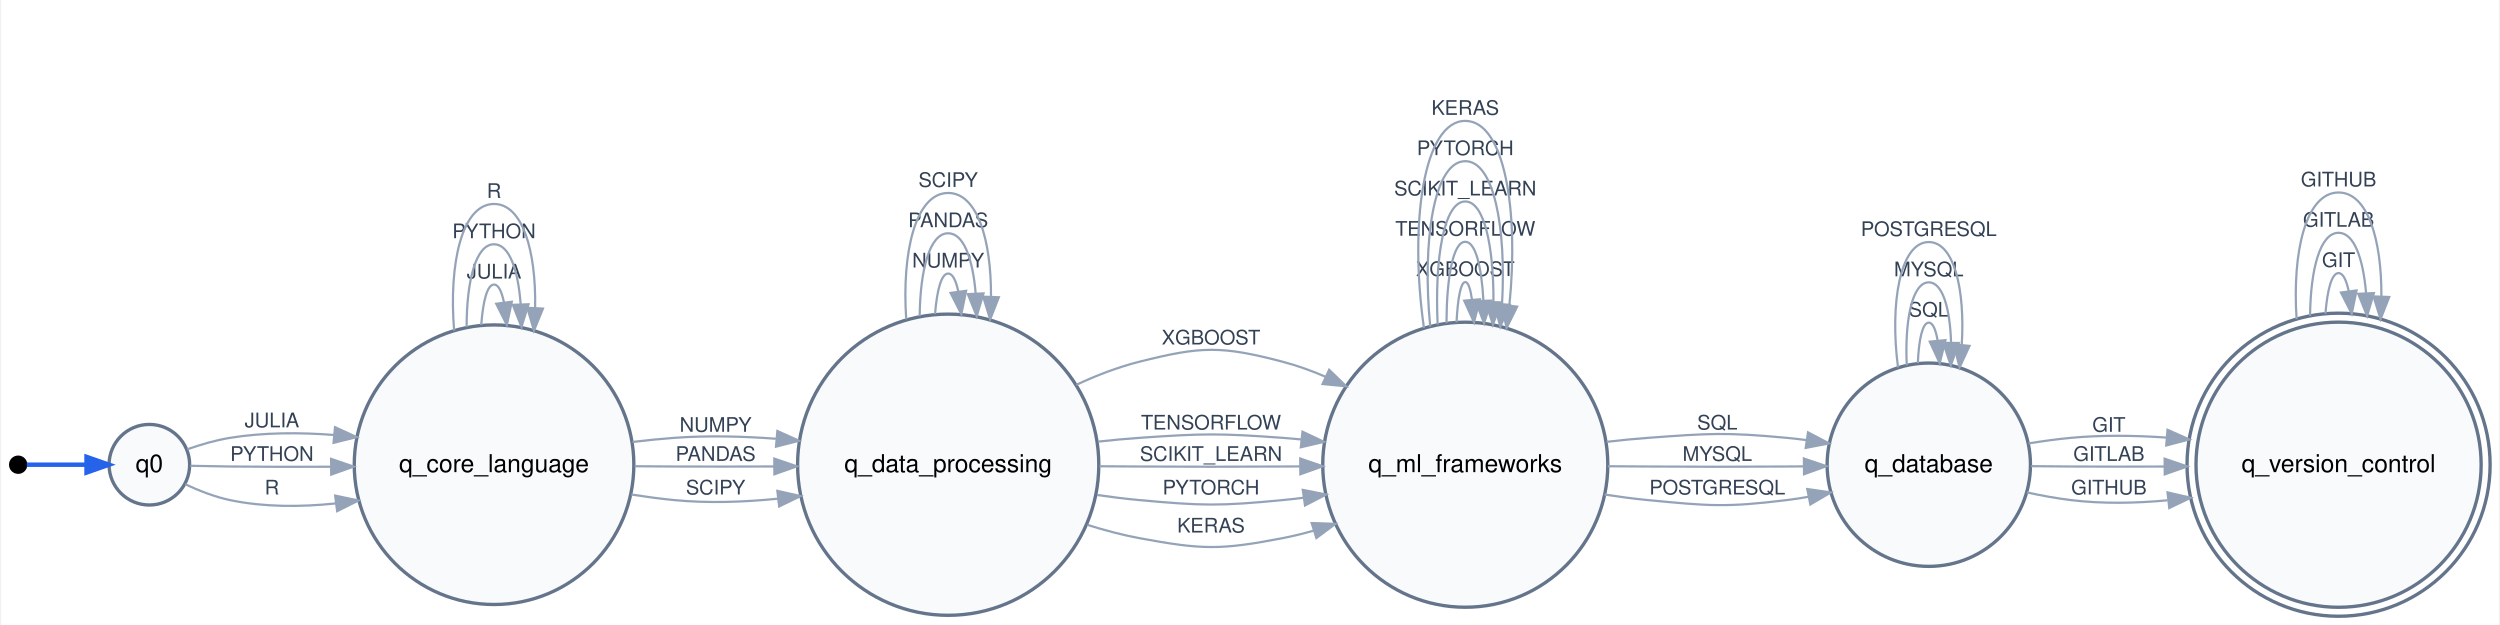
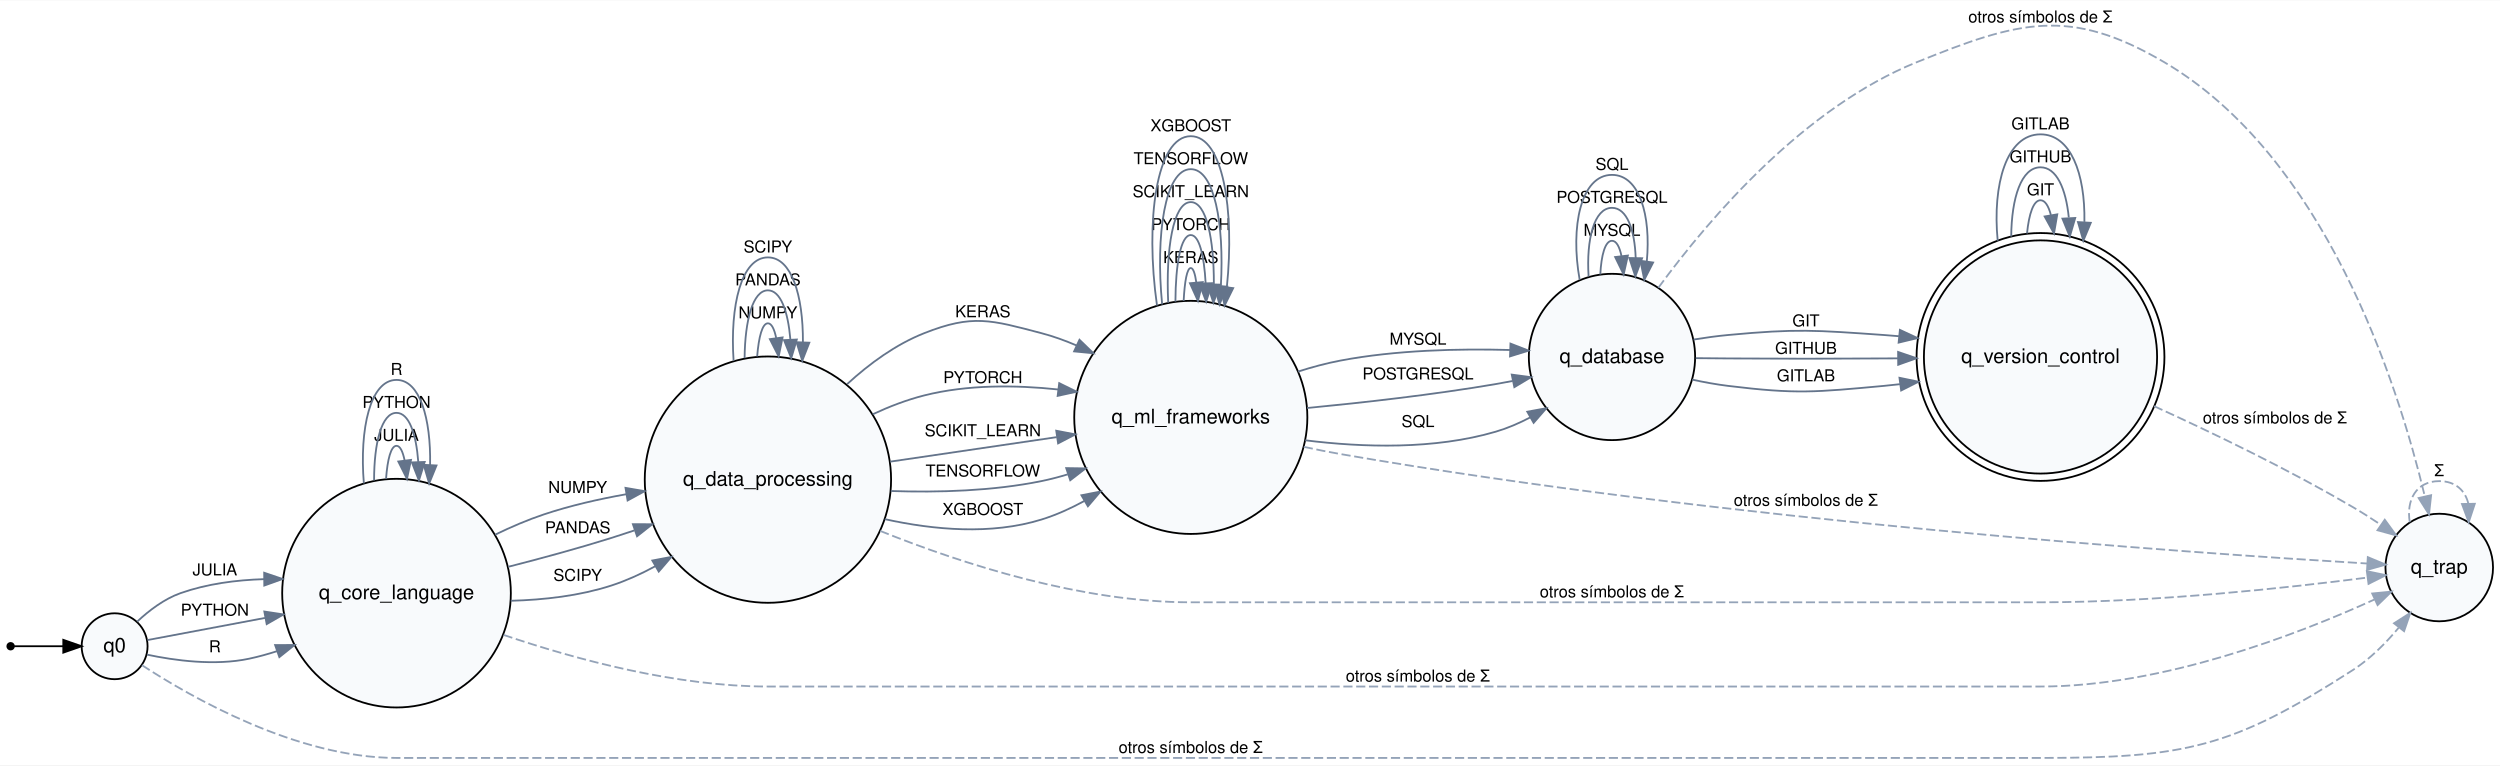
- <svg xmlns="http://www.w3.org/2000/svg" width="1116pt" height="279pt" viewBox="0.00 0.00 1115.69 279.18">
-   <g id="graph0" class="graph" transform="scale(1 1) rotate(0) translate(4 275.1769)">
-     <polygon fill="#ffffff" stroke="transparent" points="-4,4 -4,-275.177 1111.693,-275.177 1111.693,4 -4,4" />
+ <svg xmlns="http://www.w3.org/2000/svg" width="1365pt" height="418pt" viewBox="0.00 0.00 1365.48 417.80">
+   <g id="graph0" class="graph" transform="scale(1 1) rotate(0) translate(4 413.8)">
+     <polygon fill="#ffffff" stroke="transparent" points="-4,4 -4,-413.8 1361.481,-413.8 1361.481,4 -4,4" />
    <g id="node1" class="node">
-       <ellipse fill="#000000" stroke="#000000" cx="3.6" cy="-67.595" rx="3.6" ry="3.6" />
+       <ellipse fill="#000000" stroke="#000000" cx="1.8" cy="-61" rx="1.8" ry="1.8" />
    </g>
    <g id="node2" class="node">
-       <ellipse fill="#f8fafc" stroke="#64748b" stroke-width="1.5" cx="62.2" cy="-67.595" rx="18" ry="18" />
-       <text text-anchor="middle" x="62.2" y="-64.295" font-family="Helvetica,sans-Serif" font-size="11.00" fill="#000000">q0</text>
+       <ellipse fill="#f8fafc" stroke="#000000" cx="58.6" cy="-61" rx="18" ry="18" />
+       <text text-anchor="middle" x="58.6" y="-57.7" font-family="Helvetica,sans-Serif" font-size="11.00" fill="#000000">q0</text>
    </g>
    <g id="edge1" class="edge">
-       <path fill="none" stroke="#2563eb" stroke-width="2" d="M7.445,-67.595C12.945,-67.595 23.549,-67.595 33.973,-67.595" />
-       <polygon fill="#2563eb" stroke="#2563eb" stroke-width="2" points="34.14,-71.095 44.14,-67.595 34.14,-64.095 34.14,-71.095" />
+       <path fill="none" stroke="#000000" d="M3.69,-61C8.052,-61 19.311,-61 30.506,-61" />
+       <polygon fill="#000000" stroke="#000000" points="30.57,-64.5 40.57,-61 30.57,-57.5 30.57,-64.5" />
    </g>
    <g id="node3" class="node">
-       <ellipse fill="#f8fafc" stroke="#64748b" stroke-width="1.5" cx="216.17" cy="-67.595" rx="62.444" ry="62.444" />
-       <text text-anchor="middle" x="216.17" y="-64.295" font-family="Helvetica,sans-Serif" font-size="11.00" fill="#000000">q_core_language</text>
+       <ellipse fill="#f8fafc" stroke="#000000" cx="212.57" cy="-90" rx="62.444" ry="62.444" />
+       <text text-anchor="middle" x="212.57" y="-86.7" font-family="Helvetica,sans-Serif" font-size="11.00" fill="#000000">q_core_language</text>
    </g>
    <g id="edge2" class="edge">
-       <path fill="none" stroke="#94a3b8" d="M79.129,-74.484C85.058,-76.56 91.827,-78.561 98.2,-79.595 113.202,-82.029 129.363,-82.062 144.766,-80.875" />
-       <polygon fill="#94a3b8" stroke="#94a3b8" points="145.132,-84.356 154.759,-79.932 144.475,-77.387 145.132,-84.356" />
-       <text text-anchor="middle" x="116.949" y="-84.295" font-family="Helvetica,sans-Serif" font-size="9.00" fill="#334155">JULIA</text>
+       <path fill="none" stroke="#64748b" d="M70.919,-74.45C77.323,-80.443 85.669,-86.85 94.6,-90 108.939,-95.057 124.882,-97.181 140.294,-97.648" />
+       <polygon fill="#64748b" stroke="#64748b" points="140.294,-101.148 150.322,-97.73 140.351,-94.148 140.294,-101.148" />
+       <text text-anchor="middle" x="113.349" y="-99.7" font-family="Helvetica,sans-Serif" font-size="9.00" fill="#000000">JULIA</text>
    </g>
    <g id="edge3" class="edge">
-       <path fill="none" stroke="#94a3b8" d="M80.513,-67.109C86.182,-66.98 92.449,-66.859 98.2,-66.795 112.76,-66.633 128.331,-66.623 143.229,-66.693" />
-       <polygon fill="#94a3b8" stroke="#94a3b8" points="143.394,-70.194 153.415,-66.753 143.436,-63.194 143.394,-70.194" />
-       <text text-anchor="middle" x="116.949" y="-69.295" font-family="Helvetica,sans-Serif" font-size="9.00" fill="#334155">PYTHON</text>
+       <path fill="none" stroke="#64748b" d="M76.564,-64.383C92.528,-67.39 116.956,-71.991 140.726,-76.468" />
+       <polygon fill="#64748b" stroke="#64748b" points="140.372,-79.963 150.847,-78.375 141.668,-73.084 140.372,-79.963" />
+       <text text-anchor="middle" x="113.349" y="-77.7" font-family="Helvetica,sans-Serif" font-size="9.00" fill="#000000">PYTHON</text>
    </g>
    <g id="edge4" class="edge">
-       <path fill="none" stroke="#94a3b8" d="M78.212,-58.873C84.287,-56.023 91.386,-53.224 98.2,-51.795 113.379,-48.611 129.799,-48.652 145.427,-50.301" />
-       <polygon fill="#94a3b8" stroke="#94a3b8" points="145.197,-53.8 155.561,-51.599 146.087,-46.856 145.197,-53.8" />
-       <text text-anchor="middle" x="116.949" y="-54.295" font-family="Helvetica,sans-Serif" font-size="9.00" fill="#334155">R</text>
+       <path fill="none" stroke="#64748b" d="M76.297,-56.414C91.294,-53.227 113.295,-50.206 132.098,-54.2 137.111,-55.265 142.19,-56.664 147.233,-58.293" />
+       <polygon fill="#64748b" stroke="#64748b" points="146.264,-61.662 156.859,-61.679 148.587,-55.059 146.264,-61.662" />
+       <text text-anchor="middle" x="113.349" y="-57.7" font-family="Helvetica,sans-Serif" font-size="9.00" fill="#000000">R</text>
+     </g>
+     <g id="node7" class="node">
+       <ellipse fill="#f8fafc" stroke="#000000" cx="1328.294" cy="-104" rx="29.375" ry="29.375" />
+       <text text-anchor="middle" x="1328.294" y="-100.7" font-family="Helvetica,sans-Serif" font-size="11.00" fill="#000000">q_trap</text>
+     </g>
+     <g id="edge36" class="edge">
+       <path fill="none" stroke="#94a3b8" stroke-dasharray="5,2" d="M73.552,-50.652C100.203,-33.249 158.228,0 212.57,0 212.57,0 212.57,0 1110.505,0 1189.272,0 1214.897,-5.333 1281.107,-48 1290.502,-54.054 1299.008,-62.553 1306.129,-71.105" />
+       <polygon fill="#94a3b8" stroke="#94a3b8" points="1303.588,-73.536 1312.515,-79.242 1309.094,-69.214 1303.588,-73.536" />
+       <text text-anchor="middle" x="646.403" y="-2.7" font-family="Helvetica,sans-Serif" font-size="9.00" fill="#000000">otros símbolos de Σ</text>
    </g>
    <g id="edge5" class="edge">
-       <path fill="none" stroke="#94a3b8" d="M210.452,-130.016C211.233,-140.679 213.139,-148.067 216.17,-148.067 218.111,-148.067 219.591,-145.035 220.609,-140.052" />
-       <polygon fill="#94a3b8" stroke="#94a3b8" points="224.096,-140.378 221.888,-130.016 217.152,-139.493 224.096,-140.378" />
-       <text text-anchor="middle" x="216.17" y="-150.767" font-family="Helvetica,sans-Serif" font-size="9.00" fill="#334155">JULIA</text>
+       <path fill="none" stroke="#64748b" d="M206.852,-152.421C207.633,-163.084 209.539,-170.472 212.57,-170.472 214.511,-170.472 215.991,-167.44 217.009,-162.457" />
+       <polygon fill="#64748b" stroke="#64748b" points="220.496,-162.783 218.288,-152.421 213.552,-161.899 220.496,-162.783" />
+       <text text-anchor="middle" x="212.57" y="-173.172" font-family="Helvetica,sans-Serif" font-size="9.00" fill="#000000">JULIA</text>
+     </g>
+     <g id="edge8" class="edge">
+       <path fill="none" stroke="#64748b" d="M200.32,-151.545C200.32,-172.06 204.403,-188.472 212.57,-188.472 219.333,-188.472 223.295,-177.217 224.458,-161.697" />
+       <polygon fill="#64748b" stroke="#64748b" points="227.961,-161.663 224.82,-151.545 220.966,-161.414 227.961,-161.663" />
+       <text text-anchor="middle" x="212.57" y="-191.172" font-family="Helvetica,sans-Serif" font-size="9.00" fill="#000000">PYTHON</text>
+     </g>
+     <g id="edge9" class="edge">
+       <path fill="none" stroke="#64748b" d="M194.738,-149.927C192.27,-179.814 198.214,-206.472 212.57,-206.472 225.299,-206.472 231.415,-185.511 230.917,-159.926" />
+       <polygon fill="#64748b" stroke="#64748b" points="234.411,-159.734 230.402,-149.927 227.421,-160.094 234.411,-159.734" />
+       <text text-anchor="middle" x="212.57" y="-209.172" font-family="Helvetica,sans-Serif" font-size="9.00" fill="#000000">R</text>
+     </g>
+     <g id="node4" class="node">
+       <ellipse fill="#f8fafc" stroke="#000000" cx="415.43" cy="-152" rx="67.271" ry="67.271" />
+       <text text-anchor="middle" x="415.43" y="-148.7" font-family="Helvetica,sans-Serif" font-size="11.00" fill="#000000">q_data_processing</text>
    </g>
    <g id="edge6" class="edge">
-       <path fill="none" stroke="#94a3b8" d="M203.92,-129.14C203.92,-149.655 208.003,-166.067 216.17,-166.067 222.933,-166.067 226.895,-154.812 228.058,-139.292" />
-       <polygon fill="#94a3b8" stroke="#94a3b8" points="231.561,-139.258 228.42,-129.14 224.566,-139.009 231.561,-139.258" />
-       <text text-anchor="middle" x="216.17" y="-168.767" font-family="Helvetica,sans-Serif" font-size="9.00" fill="#334155">PYTHON</text>
+       <path fill="none" stroke="#64748b" d="M266.441,-121.941C275.125,-126.159 284.177,-130.039 293.042,-133 307.346,-137.778 322.999,-141.364 338.188,-144.053" />
+       <polygon fill="#64748b" stroke="#64748b" points="337.645,-147.511 348.083,-145.694 338.79,-140.605 337.645,-147.511" />
+       <text text-anchor="middle" x="311.543" y="-144.7" font-family="Helvetica,sans-Serif" font-size="9.00" fill="#000000">NUMPY</text>
    </g>
    <g id="edge7" class="edge">
-       <path fill="none" stroke="#94a3b8" d="M198.338,-127.522C195.87,-157.409 201.814,-184.067 216.17,-184.067 228.899,-184.067 235.015,-163.106 234.517,-137.52" />
-       <polygon fill="#94a3b8" stroke="#94a3b8" points="238.011,-137.329 234.002,-127.522 231.021,-137.689 238.011,-137.329" />
-       <text text-anchor="middle" x="216.17" y="-186.767" font-family="Helvetica,sans-Serif" font-size="9.00" fill="#334155">R</text>
-     </g>
-     <g id="node4" class="node">
-       <ellipse fill="#f8fafc" stroke="#64748b" stroke-width="1.5" cx="419.03" cy="-67.595" rx="67.271" ry="67.271" />
-       <text text-anchor="middle" x="419.03" y="-64.295" font-family="Helvetica,sans-Serif" font-size="11.00" fill="#000000">q_data_processing</text>
-     </g>
-     <g id="edge8" class="edge">
-       <path fill="none" stroke="#94a3b8" d="M278.013,-77.76C284.292,-78.509 290.584,-79.146 296.642,-79.595 311.346,-80.685 327.024,-80.314 342.08,-79.19" />
-       <polygon fill="#94a3b8" stroke="#94a3b8" points="342.722,-82.648 352.384,-78.301 342.12,-75.674 342.722,-82.648" />
-       <text text-anchor="middle" x="315.143" y="-82.295" font-family="Helvetica,sans-Serif" font-size="9.00" fill="#334155">NUMPY</text>
-     </g>
-     <g id="edge9" class="edge">
-       <path fill="none" stroke="#94a3b8" d="M278.99,-66.91C284.956,-66.863 290.913,-66.823 296.642,-66.795 311.057,-66.723 326.428,-66.746 341.235,-66.818" />
-       <polygon fill="#94a3b8" stroke="#94a3b8" points="341.357,-70.318 351.377,-66.875 341.397,-63.318 341.357,-70.318" />
-       <text text-anchor="middle" x="315.143" y="-69.295" font-family="Helvetica,sans-Serif" font-size="9.00" fill="#334155">PANDAS</text>
+       <path fill="none" stroke="#64748b" d="M273.582,-104.392C291.853,-109.048 311.861,-114.494 330.044,-120.2 334.119,-121.479 338.285,-122.841 342.476,-124.256" />
+       <polygon fill="#64748b" stroke="#64748b" points="341.677,-127.683 352.272,-127.637 343.961,-121.066 341.677,-127.683" />
+       <text text-anchor="middle" x="311.543" y="-122.7" font-family="Helvetica,sans-Serif" font-size="9.00" fill="#000000">PANDAS</text>
    </g>
    <g id="edge10" class="edge">
-       <path fill="none" stroke="#94a3b8" d="M277.499,-54.282C283.938,-53.266 290.407,-52.401 296.642,-51.795 311.685,-50.332 327.731,-50.875 343.086,-52.43" />
-       <polygon fill="#94a3b8" stroke="#94a3b8" points="342.721,-55.911 353.058,-53.587 343.528,-48.958 342.721,-55.911" />
-       <text text-anchor="middle" x="315.143" y="-54.295" font-family="Helvetica,sans-Serif" font-size="9.00" fill="#334155">SCIPY</text>
+       <path fill="none" stroke="#64748b" d="M274.973,-85.829C293.099,-86.317 312.68,-88.534 330.044,-94.2 338.117,-96.834 346.13,-100.477 353.828,-104.664" />
+       <polygon fill="#64748b" stroke="#64748b" points="352.297,-107.821 362.705,-109.801 355.803,-101.763 352.297,-107.821" />
+       <text text-anchor="middle" x="311.543" y="-96.7" font-family="Helvetica,sans-Serif" font-size="9.00" fill="#000000">SCIPY</text>
+     </g>
+     <g id="edge37" class="edge">
+       <path fill="none" stroke="#94a3b8" stroke-dasharray="5,2" d="M271.069,-67.185C311.079,-53.606 365.679,-39 415.43,-39 415.43,-39 415.43,-39 1110.505,-39 1177.13,-39 1250.611,-67.276 1292.921,-86.529" />
+       <polygon fill="#94a3b8" stroke="#94a3b8" points="1291.679,-89.811 1302.223,-90.846 1294.626,-83.462 1291.679,-89.811" />
+       <text text-anchor="middle" x="770.489" y="-41.7" font-family="Helvetica,sans-Serif" font-size="9.00" fill="#000000">otros símbolos de Σ</text>
+     </g>
+     <g id="edge12" class="edge">
+       <path fill="none" stroke="#64748b" d="M409.559,-219.293C410.418,-230.034 412.375,-237.385 415.43,-237.385 417.387,-237.385 418.893,-234.368 419.949,-229.376" />
+       <polygon fill="#64748b" stroke="#64748b" points="423.441,-229.67 421.3,-219.293 416.503,-228.74 423.441,-229.67" />
+       <text text-anchor="middle" x="415.43" y="-240.085" font-family="Helvetica,sans-Serif" font-size="9.00" fill="#000000">NUMPY</text>
+     </g>
+     <g id="edge13" class="edge">
+       <path fill="none" stroke="#64748b" d="M402.689,-218.373C402.915,-239.084 407.162,-255.385 415.43,-255.385 422.276,-255.385 426.365,-244.206 427.697,-228.601" />
+       <polygon fill="#64748b" stroke="#64748b" points="431.204,-228.524 428.17,-218.373 424.212,-228.2 431.204,-228.524" />
+       <text text-anchor="middle" x="415.43" y="-258.085" font-family="Helvetica,sans-Serif" font-size="9.00" fill="#000000">PANDAS</text>
+     </g>
+     <g id="edge16" class="edge">
+       <path fill="none" stroke="#64748b" d="M396.683,-216.939C394.638,-247.065 400.887,-273.385 415.43,-273.385 428.325,-273.385 434.699,-252.69 434.552,-226.998" />
+       <polygon fill="#64748b" stroke="#64748b" points="438.047,-226.802 434.176,-216.939 431.052,-227.063 438.047,-226.802" />
+       <text text-anchor="middle" x="415.43" y="-276.085" font-family="Helvetica,sans-Serif" font-size="9.00" fill="#000000">SCIPY</text>
+     </g>
+     <g id="node6" class="node">
+       <ellipse fill="#f8fafc" stroke="#000000" cx="646.403" cy="-186" rx="63.664" ry="63.664" />
+       <text text-anchor="middle" x="646.403" y="-182.7" font-family="Helvetica,sans-Serif" font-size="11.00" fill="#000000">q_ml_frameworks</text>
    </g>
    <g id="edge11" class="edge">
-       <path fill="none" stroke="#94a3b8" d="M413.159,-134.888C414.018,-145.629 415.975,-152.98 419.03,-152.98 420.987,-152.98 422.493,-149.963 423.549,-144.971" />
-       <polygon fill="#94a3b8" stroke="#94a3b8" points="427.041,-145.265 424.9,-134.888 420.103,-144.334 427.041,-145.265" />
-       <text text-anchor="middle" x="419.03" y="-155.68" font-family="Helvetica,sans-Serif" font-size="9.00" fill="#334155">NUMPY</text>
-     </g>
-     <g id="edge12" class="edge">
-       <path fill="none" stroke="#94a3b8" d="M406.289,-133.968C406.515,-154.679 410.762,-170.98 419.03,-170.98 425.876,-170.98 429.966,-159.801 431.297,-144.196" />
-       <polygon fill="#94a3b8" stroke="#94a3b8" points="434.805,-144.119 431.77,-133.968 427.812,-143.795 434.805,-144.119" />
-       <text text-anchor="middle" x="419.03" y="-173.68" font-family="Helvetica,sans-Serif" font-size="9.00" fill="#334155">PANDAS</text>
-     </g>
-     <g id="edge13" class="edge">
-       <path fill="none" stroke="#94a3b8" d="M400.283,-132.534C398.238,-162.659 404.487,-188.98 419.03,-188.98 431.925,-188.98 438.299,-168.285 438.152,-142.593" />
-       <polygon fill="#94a3b8" stroke="#94a3b8" points="441.647,-142.397 437.776,-132.534 434.652,-142.658 441.647,-142.397" />
-       <text text-anchor="middle" x="419.03" y="-191.68" font-family="Helvetica,sans-Serif" font-size="9.00" fill="#334155">SCIPY</text>
+       <path fill="none" stroke="#64748b" d="M458.676,-204.148C470.996,-215.468 485.324,-225.877 500.815,-232 527.271,-242.457 537.306,-239.223 564.821,-232 571.267,-230.308 577.74,-227.979 584.066,-225.26" />
+       <polygon fill="#64748b" stroke="#64748b" points="585.605,-228.404 593.209,-221.026 582.664,-222.052 585.605,-228.404" />
+       <text text-anchor="middle" x="532.818" y="-240.7" font-family="Helvetica,sans-Serif" font-size="9.00" fill="#000000">KERAS</text>
+     </g>
+     <g id="edge14" class="edge">
+       <path fill="none" stroke="#64748b" d="M472.658,-187.7C481.784,-191.944 491.346,-195.612 500.815,-198 524.269,-203.916 550.455,-203.758 574.081,-201.231" />
+       <polygon fill="#64748b" stroke="#64748b" points="574.534,-204.702 584.035,-200.014 573.684,-197.754 574.534,-204.702" />
+       <text text-anchor="middle" x="532.818" y="-204.7" font-family="Helvetica,sans-Serif" font-size="9.00" fill="#000000">PYTORCH</text>
+     </g>
+     <g id="edge15" class="edge">
+       <path fill="none" stroke="#64748b" d="M482.237,-161.834C510.721,-166.027 544.041,-170.932 573.192,-175.223" />
+       <polygon fill="#64748b" stroke="#64748b" points="572.912,-178.72 583.315,-176.713 573.931,-171.794 572.912,-178.72" />
+       <text text-anchor="middle" x="532.818" y="-175.7" font-family="Helvetica,sans-Serif" font-size="9.00" fill="#000000">SCIKIT_LEARN</text>
+     </g>
+     <g id="edge17" class="edge">
+       <path fill="none" stroke="#64748b" d="M482.565,-145.789C508.498,-144.91 538.267,-145.773 564.821,-151.2 569.569,-152.17 574.382,-153.428 579.173,-154.887" />
+       <polygon fill="#64748b" stroke="#64748b" points="578.353,-158.303 588.947,-158.14 580.563,-151.661 578.353,-158.303" />
+       <text text-anchor="middle" x="532.818" y="-153.7" font-family="Helvetica,sans-Serif" font-size="9.00" fill="#000000">TENSORFLOW</text>
+     </g>
+     <g id="edge18" class="edge">
+       <path fill="none" stroke="#64748b" d="M479.268,-130.422C506.107,-124.483 537.402,-121.72 564.821,-130.2 572.834,-132.678 580.76,-136.244 588.342,-140.392" />
+       <polygon fill="#64748b" stroke="#64748b" points="586.669,-143.468 597.068,-145.498 590.205,-137.426 586.669,-143.468" />
+       <text text-anchor="middle" x="532.818" y="-132.7" font-family="Helvetica,sans-Serif" font-size="9.00" fill="#000000">XGBOOST</text>
+     </g>
+     <g id="edge38" class="edge">
+       <path fill="none" stroke="#94a3b8" stroke-dasharray="5,2" d="M476.774,-123.974C522.534,-105.614 587.115,-85 646.403,-85 646.403,-85 646.403,-85 1110.505,-85 1173.093,-85 1245.416,-92.884 1288.963,-98.495" />
+       <polygon fill="#94a3b8" stroke="#94a3b8" points="1288.755,-101.997 1299.126,-99.83 1289.668,-95.057 1288.755,-101.997" />
+       <text text-anchor="middle" x="876.448" y="-87.7" font-family="Helvetica,sans-Serif" font-size="9.00" fill="#000000">otros símbolos de Σ</text>
    </g>
    <g id="node5" class="node">
-       <ellipse fill="#f8fafc" stroke="#64748b" stroke-width="1.5" cx="650.003" cy="-67.595" rx="63.664" ry="63.664" />
-       <text text-anchor="middle" x="650.003" y="-64.295" font-family="Helvetica,sans-Serif" font-size="11.00" fill="#000000">q_ml_frameworks</text>
-     </g>
-     <g id="edge14" class="edge">
-       <path fill="none" stroke="#94a3b8" d="M476.258,-103.295C485.384,-107.539 494.945,-111.206 504.415,-113.595 531.998,-120.552 540.906,-120.818 568.421,-113.595 574.867,-111.903 581.34,-109.574 587.666,-106.855" />
-       <polygon fill="#94a3b8" stroke="#94a3b8" points="589.205,-109.999 596.809,-102.621 586.264,-103.647 589.205,-109.999" />
-       <text text-anchor="middle" x="536.418" y="-121.295" font-family="Helvetica,sans-Serif" font-size="9.00" fill="#334155">XGBOOST</text>
-     </g>
-     <g id="edge15" class="edge">
-       <path fill="none" stroke="#94a3b8" d="M486.055,-77.915C492.251,-78.597 498.442,-79.177 504.415,-79.595 532.793,-81.579 540.05,-81.67 568.421,-79.595 571.139,-79.396 573.903,-79.161 576.692,-78.895" />
-       <polygon fill="#94a3b8" stroke="#94a3b8" points="577.287,-82.351 586.86,-77.812 576.545,-75.391 577.287,-82.351" />
-       <text text-anchor="middle" x="536.418" y="-83.295" font-family="Helvetica,sans-Serif" font-size="9.00" fill="#334155">TENSORFLOW</text>
-     </g>
-     <g id="edge16" class="edge">
-       <path fill="none" stroke="#94a3b8" d="M486.611,-66.903C492.632,-66.859 498.634,-66.822 504.415,-66.795 532.862,-66.662 539.974,-66.655 568.421,-66.795 570.962,-66.807 573.547,-66.822 576.158,-66.838" />
-       <polygon fill="#94a3b8" stroke="#94a3b8" points="576.293,-70.339 586.317,-66.91 576.342,-63.34 576.293,-70.339" />
-       <text text-anchor="middle" x="536.418" y="-69.295" font-family="Helvetica,sans-Serif" font-size="9.00" fill="#334155">SCIKIT_LEARN</text>
-     </g>
-     <g id="edge17" class="edge">
-       <path fill="none" stroke="#94a3b8" d="M485.522,-54.076C491.886,-53.149 498.26,-52.36 504.415,-51.795 532.743,-49.196 540.104,-49.078 568.421,-51.795 571.482,-52.089 574.598,-52.443 577.74,-52.846" />
-       <polygon fill="#94a3b8" stroke="#94a3b8" points="577.429,-56.337 587.823,-54.282 578.417,-49.407 577.429,-56.337" />
-       <text text-anchor="middle" x="536.418" y="-54.295" font-family="Helvetica,sans-Serif" font-size="9.00" fill="#334155">PYTORCH</text>
-     </g>
-     <g id="edge18" class="edge">
-       <path fill="none" stroke="#94a3b8" d="M481.221,-40.723C488.914,-38.291 496.764,-36.214 504.415,-34.795 532.385,-29.608 540.492,-29.391 568.421,-34.795 573.049,-35.69 577.746,-36.847 582.431,-38.188" />
-       <polygon fill="#94a3b8" stroke="#94a3b8" points="581.41,-41.536 591.999,-41.178 583.498,-34.855 581.41,-41.536" />
-       <text text-anchor="middle" x="536.418" y="-37.295" font-family="Helvetica,sans-Serif" font-size="9.00" fill="#334155">KERAS</text>
+       <ellipse fill="#f8fafc" stroke="#000000" cx="876.448" cy="-219" rx="45.412" ry="45.412" />
+       <text text-anchor="middle" x="876.448" y="-215.7" font-family="Helvetica,sans-Serif" font-size="11.00" fill="#000000">q_database</text>
+     </g>
+     <g id="edge22" class="edge">
+       <path fill="none" stroke="#64748b" d="M870.076,-264.058C870.6,-274.645 872.724,-282.456 876.448,-282.456 878.833,-282.456 880.562,-279.25 881.635,-274.163" />
+       <polygon fill="#64748b" stroke="#64748b" points="885.131,-274.398 882.819,-264.058 878.179,-273.583 885.131,-274.398" />
+       <text text-anchor="middle" x="876.448" y="-285.156" font-family="Helvetica,sans-Serif" font-size="9.00" fill="#000000">MYSQL</text>
+     </g>
+     <g id="edge23" class="edge">
+       <path fill="none" stroke="#64748b" d="M863.677,-262.993C862.373,-283.034 866.63,-300.456 876.448,-300.456 884.578,-300.456 888.895,-288.508 889.398,-273.019" />
+       <polygon fill="#64748b" stroke="#64748b" points="892.897,-272.928 889.219,-262.993 885.898,-273.054 892.897,-272.928" />
+       <text text-anchor="middle" x="876.448" y="-303.156" font-family="Helvetica,sans-Serif" font-size="9.00" fill="#000000">POSTGRESQL</text>
+     </g>
+     <g id="edge24" class="edge">
+       <path fill="none" stroke="#64748b" d="M858.805,-261.159C853.555,-290.071 859.436,-318.456 876.448,-318.456 891.466,-318.456 897.809,-296.334 895.478,-271.257" />
+       <polygon fill="#64748b" stroke="#64748b" points="898.919,-270.59 894.091,-261.159 891.984,-271.543 898.919,-270.59" />
+       <text text-anchor="middle" x="876.448" y="-321.156" font-family="Helvetica,sans-Serif" font-size="9.00" fill="#000000">SQL</text>
+     </g>
+     <g id="edge39" class="edge">
+       <path fill="none" stroke="#94a3b8" stroke-dasharray="5,2" d="M901.808,-256.855C930.66,-296.155 981.784,-355.276 1042.91,-380 1098.611,-402.529 1126.301,-410.446 1178.1,-380 1265.641,-328.547 1305.283,-206.002 1320.401,-142.95" />
+       <polygon fill="#94a3b8" stroke="#94a3b8" points="1323.86,-143.526 1322.702,-132.995 1317.04,-141.95 1323.86,-143.526" />
+       <text text-anchor="middle" x="1110.505" y="-401.7" font-family="Helvetica,sans-Serif" font-size="9.00" fill="#000000">otros símbolos de Σ</text>
+     </g>
+     <g id="node8" class="node">
+       <ellipse fill="#f8fafc" stroke="#000000" cx="1110.505" cy="-219" rx="63.684" ry="63.684" />
+       <ellipse fill="none" stroke="#000000" cx="1110.505" cy="-219" rx="67.69" ry="67.69" />
+       <text text-anchor="middle" x="1110.505" y="-215.7" font-family="Helvetica,sans-Serif" font-size="11.00" fill="#000000">q_version_control</text>
    </g>
    <g id="edge19" class="edge">
-       <path fill="none" stroke="#94a3b8" d="M646.1,-131.217C646.646,-141.844 647.947,-149.177 650.003,-149.177 651.321,-149.177 652.328,-146.167 653.025,-141.21" />
-       <polygon fill="#94a3b8" stroke="#94a3b8" points="656.515,-141.486 653.907,-131.217 649.542,-140.871 656.515,-141.486" />
-       <text text-anchor="middle" x="650.003" y="-151.877" font-family="Helvetica,sans-Serif" font-size="9.00" fill="#334155">XGBOOST</text>
+       <path fill="none" stroke="#64748b" d="M921.021,-228.512C927.334,-229.542 933.764,-230.425 939.904,-231 977.52,-234.525 987.221,-233.629 1024.91,-231 1027.624,-230.811 1030.382,-230.588 1033.165,-230.338" />
+       <polygon fill="#64748b" stroke="#64748b" points="1033.714,-233.8 1043.315,-229.321 1033.016,-226.835 1033.714,-233.8" />
+       <text text-anchor="middle" x="982.407" y="-235.7" font-family="Helvetica,sans-Serif" font-size="9.00" fill="#000000">GIT</text>
    </g>
    <g id="edge20" class="edge">
-       <path fill="none" stroke="#94a3b8" d="M641.605,-130.803C641.691,-151.095 644.491,-167.177 650.003,-167.177 654.568,-167.177 657.273,-156.148 658.116,-140.833" />
-       <polygon fill="#94a3b8" stroke="#94a3b8" points="661.616,-140.898 658.401,-130.803 654.619,-140.7 661.616,-140.898" />
-       <text text-anchor="middle" x="650.003" y="-169.877" font-family="Helvetica,sans-Serif" font-size="9.00" fill="#334155">TENSORFLOW</text>
+       <path fill="none" stroke="#64748b" d="M922.199,-218.354C928.155,-218.291 934.175,-218.236 939.904,-218.2 977.684,-217.962 987.13,-218.023 1024.91,-218.2 1027.446,-218.212 1030.024,-218.226 1032.627,-218.241" />
+       <polygon fill="#64748b" stroke="#64748b" points="1032.735,-221.742 1042.758,-218.308 1032.781,-214.742 1032.735,-221.742" />
+       <text text-anchor="middle" x="982.407" y="-220.7" font-family="Helvetica,sans-Serif" font-size="9.00" fill="#000000">GITHUB</text>
    </g>
    <g id="edge21" class="edge">
-       <path fill="none" stroke="#94a3b8" d="M637.667,-130.2C636.277,-159.506 640.389,-185.177 650.003,-185.177 658.491,-185.177 662.69,-165.17 662.602,-140.317" />
-       <polygon fill="#94a3b8" stroke="#94a3b8" points="666.098,-140.106 662.34,-130.2 659.1,-140.287 666.098,-140.106" />
-       <text text-anchor="middle" x="650.003" y="-187.877" font-family="Helvetica,sans-Serif" font-size="9.00" fill="#334155">SCIKIT_LEARN</text>
-     </g>
-     <g id="edge22" class="edge">
-       <path fill="none" stroke="#94a3b8" d="M634.354,-129.299C630.656,-167.204 635.872,-203.177 650.003,-203.177 662.865,-203.177 668.342,-173.377 666.433,-139.444" />
-       <polygon fill="#94a3b8" stroke="#94a3b8" points="669.91,-139.001 665.653,-129.299 662.93,-139.538 669.91,-139.001" />
-       <text text-anchor="middle" x="650.003" y="-205.877" font-family="Helvetica,sans-Serif" font-size="9.00" fill="#334155">PYTORCH</text>
-     </g>
-     <g id="edge23" class="edge">
-       <path fill="none" stroke="#94a3b8" d="M631.541,-128.699C624.982,-174.688 631.136,-221.177 650.003,-221.177 667.507,-221.177 674.069,-181.165 669.688,-138.659" />
-       <polygon fill="#94a3b8" stroke="#94a3b8" points="673.158,-138.198 668.465,-128.699 666.21,-139.051 673.158,-138.198" />
-       <text text-anchor="middle" x="650.003" y="-223.877" font-family="Helvetica,sans-Serif" font-size="9.00" fill="#334155">KERAS</text>
-     </g>
-     <g id="node6" class="node">
-       <ellipse fill="#f8fafc" stroke="#64748b" stroke-width="1.5" cx="857.051" cy="-67.595" rx="45.412" ry="45.412" />
-       <text text-anchor="middle" x="857.051" y="-64.295" font-family="Helvetica,sans-Serif" font-size="11.00" fill="#000000">q_database</text>
-     </g>
-     <g id="edge24" class="edge">
-       <path fill="none" stroke="#94a3b8" d="M713.147,-77.812C719.364,-78.538 725.589,-79.156 731.585,-79.595 759.072,-81.606 766.155,-82.167 793.595,-79.595 796.473,-79.325 799.415,-78.988 802.379,-78.6" />
-       <polygon fill="#94a3b8" stroke="#94a3b8" points="803.098,-82.032 812.478,-77.107 802.074,-75.107 803.098,-82.032" />
-       <text text-anchor="middle" x="762.59" y="-83.295" font-family="Helvetica,sans-Serif" font-size="9.00" fill="#334155">SQL</text>
+       <path fill="none" stroke="#64748b" d="M920.223,-206.629C926.772,-205.208 933.481,-203.988 939.904,-203.2 977.404,-198.602 987.287,-199.757 1024.91,-203.2 1027.803,-203.465 1030.743,-203.779 1033.708,-204.133" />
+       <polygon fill="#64748b" stroke="#64748b" points="1033.475,-207.633 1043.849,-205.481 1034.398,-200.694 1033.475,-207.633" />
+       <text text-anchor="middle" x="982.407" y="-205.7" font-family="Helvetica,sans-Serif" font-size="9.00" fill="#000000">GITLAB</text>
+     </g>
+     <g id="edge26" class="edge">
+       <path fill="none" stroke="#64748b" d="M704.959,-211.017C712.59,-213.453 720.394,-215.554 727.985,-217 758.318,-222.78 792.77,-223.589 820.845,-222.813" />
+       <polygon fill="#64748b" stroke="#64748b" points="821.009,-226.31 830.881,-222.462 820.764,-219.314 821.009,-226.31" />
+       <text text-anchor="middle" x="770.489" y="-225.7" font-family="Helvetica,sans-Serif" font-size="9.00" fill="#000000">MYSQL</text>
+     </g>
+     <g id="edge27" class="edge">
+       <path fill="none" stroke="#64748b" d="M709.937,-191.131C741.112,-194.108 779.15,-198.426 812.992,-204.2 816.017,-204.716 819.113,-205.289 822.231,-205.901" />
+       <polygon fill="#64748b" stroke="#64748b" points="821.705,-209.366 832.207,-207.965 823.124,-202.511 821.705,-209.366" />
+       <text text-anchor="middle" x="770.489" y="-206.7" font-family="Helvetica,sans-Serif" font-size="9.00" fill="#000000">POSTGRESQL</text>
+     </g>
+     <g id="edge30" class="edge">
+       <path fill="none" stroke="#64748b" d="M708.876,-173.493C740.646,-169.519 779.518,-168.367 812.992,-178.2 819.409,-180.085 825.79,-182.841 831.895,-186.046" />
+       <polygon fill="#64748b" stroke="#64748b" points="830.193,-189.104 840.614,-191.013 833.658,-183.022 830.193,-189.104" />
+       <text text-anchor="middle" x="770.489" y="-180.7" font-family="Helvetica,sans-Serif" font-size="9.00" fill="#000000">SQL</text>
    </g>
    <g id="edge25" class="edge">
-       <path fill="none" stroke="#94a3b8" d="M713.689,-66.91C719.738,-66.863 725.778,-66.823 731.585,-66.795 759.145,-66.66 766.036,-66.621 793.595,-66.795 796.102,-66.811 798.664,-66.83 801.252,-66.852" />
-       <polygon fill="#94a3b8" stroke="#94a3b8" points="801.267,-70.352 811.3,-66.949 801.334,-63.353 801.267,-70.352" />
-       <text text-anchor="middle" x="762.59" y="-69.295" font-family="Helvetica,sans-Serif" font-size="9.00" fill="#334155">MYSQL</text>
-     </g>
-     <g id="edge26" class="edge">
-       <path fill="none" stroke="#94a3b8" d="M712.184,-54.282C718.71,-53.266 725.266,-52.401 731.585,-51.795 759.019,-49.163 766.24,-48.441 793.595,-51.795 796.807,-52.189 800.09,-52.691 803.388,-53.272" />
-       <polygon fill="#94a3b8" stroke="#94a3b8" points="802.787,-56.721 813.276,-55.224 804.143,-49.853 802.787,-56.721" />
-       <text text-anchor="middle" x="762.59" y="-54.295" font-family="Helvetica,sans-Serif" font-size="9.00" fill="#334155">POSTGRESQL</text>
-     </g>
-     <g id="edge27" class="edge">
-       <path fill="none" stroke="#94a3b8" d="M852.161,-112.941C852.583,-123.382 854.212,-131.051 857.051,-131.051 858.825,-131.051 860.127,-128.055 860.957,-123.259" />
-       <polygon fill="#94a3b8" stroke="#94a3b8" points="864.476,-123.228 861.941,-112.941 857.507,-122.564 864.476,-123.228" />
-       <text text-anchor="middle" x="857.051" y="-133.751" font-family="Helvetica,sans-Serif" font-size="9.00" fill="#334155">SQL</text>
+       <path fill="none" stroke="#64748b" d="M642.5,-249.622C643.046,-260.249 644.347,-267.582 646.403,-267.582 647.721,-267.582 648.728,-264.572 649.426,-259.615" />
+       <polygon fill="#64748b" stroke="#64748b" points="652.915,-259.891 650.307,-249.622 645.942,-259.276 652.915,-259.891" />
+       <text text-anchor="middle" x="646.403" y="-270.282" font-family="Helvetica,sans-Serif" font-size="9.00" fill="#000000">KERAS</text>
    </g>
    <g id="edge28" class="edge">
-       <path fill="none" stroke="#94a3b8" d="M847.207,-112.002C846.27,-131.869 849.551,-149.051 857.051,-149.051 863.203,-149.051 866.517,-137.489 866.992,-122.367" />
-       <polygon fill="#94a3b8" stroke="#94a3b8" points="870.488,-121.969 866.895,-112.002 863.488,-122.034 870.488,-121.969" />
-       <text text-anchor="middle" x="857.051" y="-151.751" font-family="Helvetica,sans-Serif" font-size="9.00" fill="#334155">MYSQL</text>
+       <path fill="none" stroke="#64748b" d="M638.005,-249.208C638.091,-269.5 640.891,-285.582 646.403,-285.582 650.968,-285.582 653.673,-274.553 654.516,-259.238" />
+       <polygon fill="#64748b" stroke="#64748b" points="658.016,-259.303 654.801,-249.208 651.019,-259.105 658.016,-259.303" />
+       <text text-anchor="middle" x="646.403" y="-288.282" font-family="Helvetica,sans-Serif" font-size="9.00" fill="#000000">PYTORCH</text>
    </g>
    <g id="edge29" class="edge">
-       <path fill="none" stroke="#94a3b8" d="M843.304,-111.048C839.578,-139.507 844.16,-167.051 857.051,-167.051 868.381,-167.051 873.292,-145.774 871.786,-121.299" />
-       <polygon fill="#94a3b8" stroke="#94a3b8" points="875.241,-120.666 870.798,-111.048 868.274,-121.338 875.241,-120.666" />
-       <text text-anchor="middle" x="857.051" y="-169.751" font-family="Helvetica,sans-Serif" font-size="9.00" fill="#334155">POSTGRESQL</text>
-     </g>
-     <g id="node7" class="node">
-       <ellipse fill="#f8fafc" stroke="#64748b" stroke-width="1.5" cx="1040.098" cy="-67.595" rx="63.684" ry="63.684" />
-       <ellipse fill="none" stroke="#64748b" stroke-width="1.5" cx="1040.098" cy="-67.595" rx="67.69" ry="67.69" />
-       <text text-anchor="middle" x="1040.098" y="-64.295" font-family="Helvetica,sans-Serif" font-size="11.00" fill="#000000">q_version_control</text>
-     </g>
-     <g id="edge30" class="edge">
-       <path fill="none" stroke="#94a3b8" d="M901.624,-77.107C907.937,-78.137 914.367,-79.019 920.507,-79.595 934.299,-80.888 948.981,-80.703 963.162,-79.72" />
-       <polygon fill="#94a3b8" stroke="#94a3b8" points="963.704,-83.187 973.381,-78.873 963.126,-76.211 963.704,-83.187" />
-       <text text-anchor="middle" x="937.505" y="-82.295" font-family="Helvetica,sans-Serif" font-size="9.00" fill="#334155">GIT</text>
+       <path fill="none" stroke="#64748b" d="M634.067,-248.605C632.677,-277.911 636.789,-303.582 646.403,-303.582 654.891,-303.582 659.09,-283.575 659.002,-258.722" />
+       <polygon fill="#64748b" stroke="#64748b" points="662.498,-258.511 658.74,-248.605 655.5,-258.692 662.498,-258.511" />
+       <text text-anchor="middle" x="646.403" y="-306.282" font-family="Helvetica,sans-Serif" font-size="9.00" fill="#000000">SCIKIT_LEARN</text>
    </g>
    <g id="edge31" class="edge">
-       <path fill="none" stroke="#94a3b8" d="M902.802,-66.949C908.758,-66.885 914.778,-66.831 920.507,-66.795 934.04,-66.71 948.434,-66.72 962.374,-66.782" />
-       <polygon fill="#94a3b8" stroke="#94a3b8" points="962.406,-70.282 972.425,-66.836 962.444,-63.282 962.406,-70.282" />
-       <text text-anchor="middle" x="937.505" y="-69.295" font-family="Helvetica,sans-Serif" font-size="9.00" fill="#334155">GITLAB</text>
+       <path fill="none" stroke="#64748b" d="M630.754,-247.704C627.056,-285.609 632.272,-321.582 646.403,-321.582 659.265,-321.582 664.742,-291.783 662.833,-257.849" />
+       <polygon fill="#64748b" stroke="#64748b" points="666.31,-257.406 662.053,-247.704 659.33,-257.943 666.31,-257.406" />
+       <text text-anchor="middle" x="646.403" y="-324.282" font-family="Helvetica,sans-Serif" font-size="9.00" fill="#000000">TENSORFLOW</text>
    </g>
    <g id="edge32" class="edge">
-       <path fill="none" stroke="#94a3b8" d="M900.827,-55.224C907.375,-53.803 914.084,-52.583 920.507,-51.795 934.474,-50.082 949.348,-50.357 963.69,-51.694" />
-       <polygon fill="#94a3b8" stroke="#94a3b8" points="963.694,-55.216 974.019,-52.842 964.467,-48.259 963.694,-55.216" />
-       <text text-anchor="middle" x="937.505" y="-54.295" font-family="Helvetica,sans-Serif" font-size="9.00" fill="#334155">GITHUB</text>
+       <path fill="none" stroke="#64748b" d="M627.941,-247.104C621.382,-293.093 627.536,-339.582 646.403,-339.582 663.907,-339.582 670.469,-299.57 666.088,-257.064" />
+       <polygon fill="#64748b" stroke="#64748b" points="669.558,-256.603 664.865,-247.104 662.61,-257.456 669.558,-256.603" />
+       <text text-anchor="middle" x="646.403" y="-342.282" font-family="Helvetica,sans-Serif" font-size="9.00" fill="#000000">XGBOOST</text>
+     </g>
+     <g id="edge40" class="edge">
+       <path fill="none" stroke="#94a3b8" stroke-dasharray="5,2" d="M708.131,-169.921C714.806,-168.466 721.519,-167.121 727.985,-166 937.691,-129.643 1192.571,-111.947 1288.896,-106.189" />
+       <polygon fill="#94a3b8" stroke="#94a3b8" points="1289.273,-109.673 1299.05,-105.591 1288.862,-102.685 1289.273,-109.673" />
+       <text text-anchor="middle" x="982.407" y="-137.7" font-family="Helvetica,sans-Serif" font-size="9.00" fill="#000000">otros símbolos de Σ</text>
+     </g>
+     <g id="edge41" class="edge">
+       <path fill="none" stroke="#94a3b8" stroke-dasharray="5,2" d="M1312.197,-128.762C1310.209,-140.673 1315.575,-151.187 1328.294,-151.187 1337.237,-151.187 1342.544,-145.989 1344.217,-138.762" />
+       <polygon fill="#94a3b8" stroke="#94a3b8" points="1347.716,-138.822 1344.391,-128.762 1340.717,-138.7 1347.716,-138.822" />
+       <text text-anchor="middle" x="1328.294" y="-153.887" font-family="Helvetica,sans-Serif" font-size="9.00" fill="#000000">Σ</text>
+     </g>
+     <g id="edge42" class="edge">
+       <path fill="none" stroke="#94a3b8" stroke-dasharray="5,2" d="M1172.549,-192.121C1205.469,-177.132 1246.215,-157.405 1281.107,-137 1286.193,-134.026 1291.438,-130.672 1296.5,-127.271" />
+       <polygon fill="#94a3b8" stroke="#94a3b8" points="1298.536,-130.118 1304.784,-121.561 1294.564,-124.354 1298.536,-130.118" />
+       <text text-anchor="middle" x="1238.604" y="-182.7" font-family="Helvetica,sans-Serif" font-size="9.00" fill="#000000">otros símbolos de Σ</text>
    </g>
    <g id="edge33" class="edge">
-       <path fill="none" stroke="#94a3b8" d="M1034.228,-135.053C1035.087,-145.82 1037.044,-153.19 1040.098,-153.19 1042.055,-153.19 1043.562,-150.165 1044.618,-145.161" />
-       <polygon fill="#94a3b8" stroke="#94a3b8" points="1048.113,-145.429 1045.969,-135.053 1041.175,-144.501 1048.113,-145.429" />
-       <text text-anchor="middle" x="1040.098" y="-155.89" font-family="Helvetica,sans-Serif" font-size="9.00" fill="#334155">GIT</text>
+       <path fill="none" stroke="#64748b" d="M1103.138,-286.458C1104.216,-297.225 1106.672,-304.595 1110.505,-304.595 1112.961,-304.595 1114.851,-301.57 1116.177,-296.566" />
+       <polygon fill="#64748b" stroke="#64748b" points="1119.669,-296.9 1117.873,-286.458 1112.766,-295.741 1119.669,-296.9" />
+       <text text-anchor="middle" x="1110.505" y="-307.295" font-family="Helvetica,sans-Serif" font-size="9.00" fill="#000000">GIT</text>
    </g>
    <g id="edge34" class="edge">
-       <path fill="none" stroke="#94a3b8" d="M1027.358,-134.102C1027.584,-154.855 1031.831,-171.19 1040.098,-171.19 1046.945,-171.19 1051.034,-159.988 1052.366,-144.351" />
-       <polygon fill="#94a3b8" stroke="#94a3b8" points="1055.874,-144.253 1052.839,-134.102 1048.882,-143.93 1055.874,-144.253" />
-       <text text-anchor="middle" x="1040.098" y="-173.89" font-family="Helvetica,sans-Serif" font-size="9.00" fill="#334155">GITLAB</text>
+       <path fill="none" stroke="#64748b" d="M1094.509,-284.755C1094.673,-305.864 1100.005,-322.595 1110.505,-322.595 1119.201,-322.595 1124.352,-311.121 1125.959,-295.189" />
+       <polygon fill="#64748b" stroke="#64748b" points="1129.477,-294.924 1126.502,-284.755 1122.487,-294.56 1129.477,-294.924" />
+       <text text-anchor="middle" x="1110.505" y="-325.295" font-family="Helvetica,sans-Serif" font-size="9.00" fill="#000000">GITHUB</text>
    </g>
    <g id="edge35" class="edge">
-       <path fill="none" stroke="#94a3b8" d="M1021.352,-132.646C1019.307,-162.823 1025.555,-189.19 1040.098,-189.19 1052.994,-189.19 1059.368,-168.459 1059.221,-142.722" />
-       <polygon fill="#94a3b8" stroke="#94a3b8" points="1062.716,-142.509 1058.845,-132.646 1055.72,-142.77 1062.716,-142.509" />
-       <text text-anchor="middle" x="1040.098" y="-191.89" font-family="Helvetica,sans-Serif" font-size="9.00" fill="#334155">GITHUB</text>
+       <path fill="none" stroke="#64748b" d="M1087.121,-282.498C1084.148,-313.318 1091.943,-340.595 1110.505,-340.595 1126.965,-340.595 1134.959,-319.148 1134.486,-292.801" />
+       <polygon fill="#64748b" stroke="#64748b" points="1137.961,-292.279 1133.89,-282.498 1130.973,-292.683 1137.961,-292.279" />
+       <text text-anchor="middle" x="1110.505" y="-343.295" font-family="Helvetica,sans-Serif" font-size="9.00" fill="#000000">GITLAB</text>
    </g>
  </g>
</svg>
